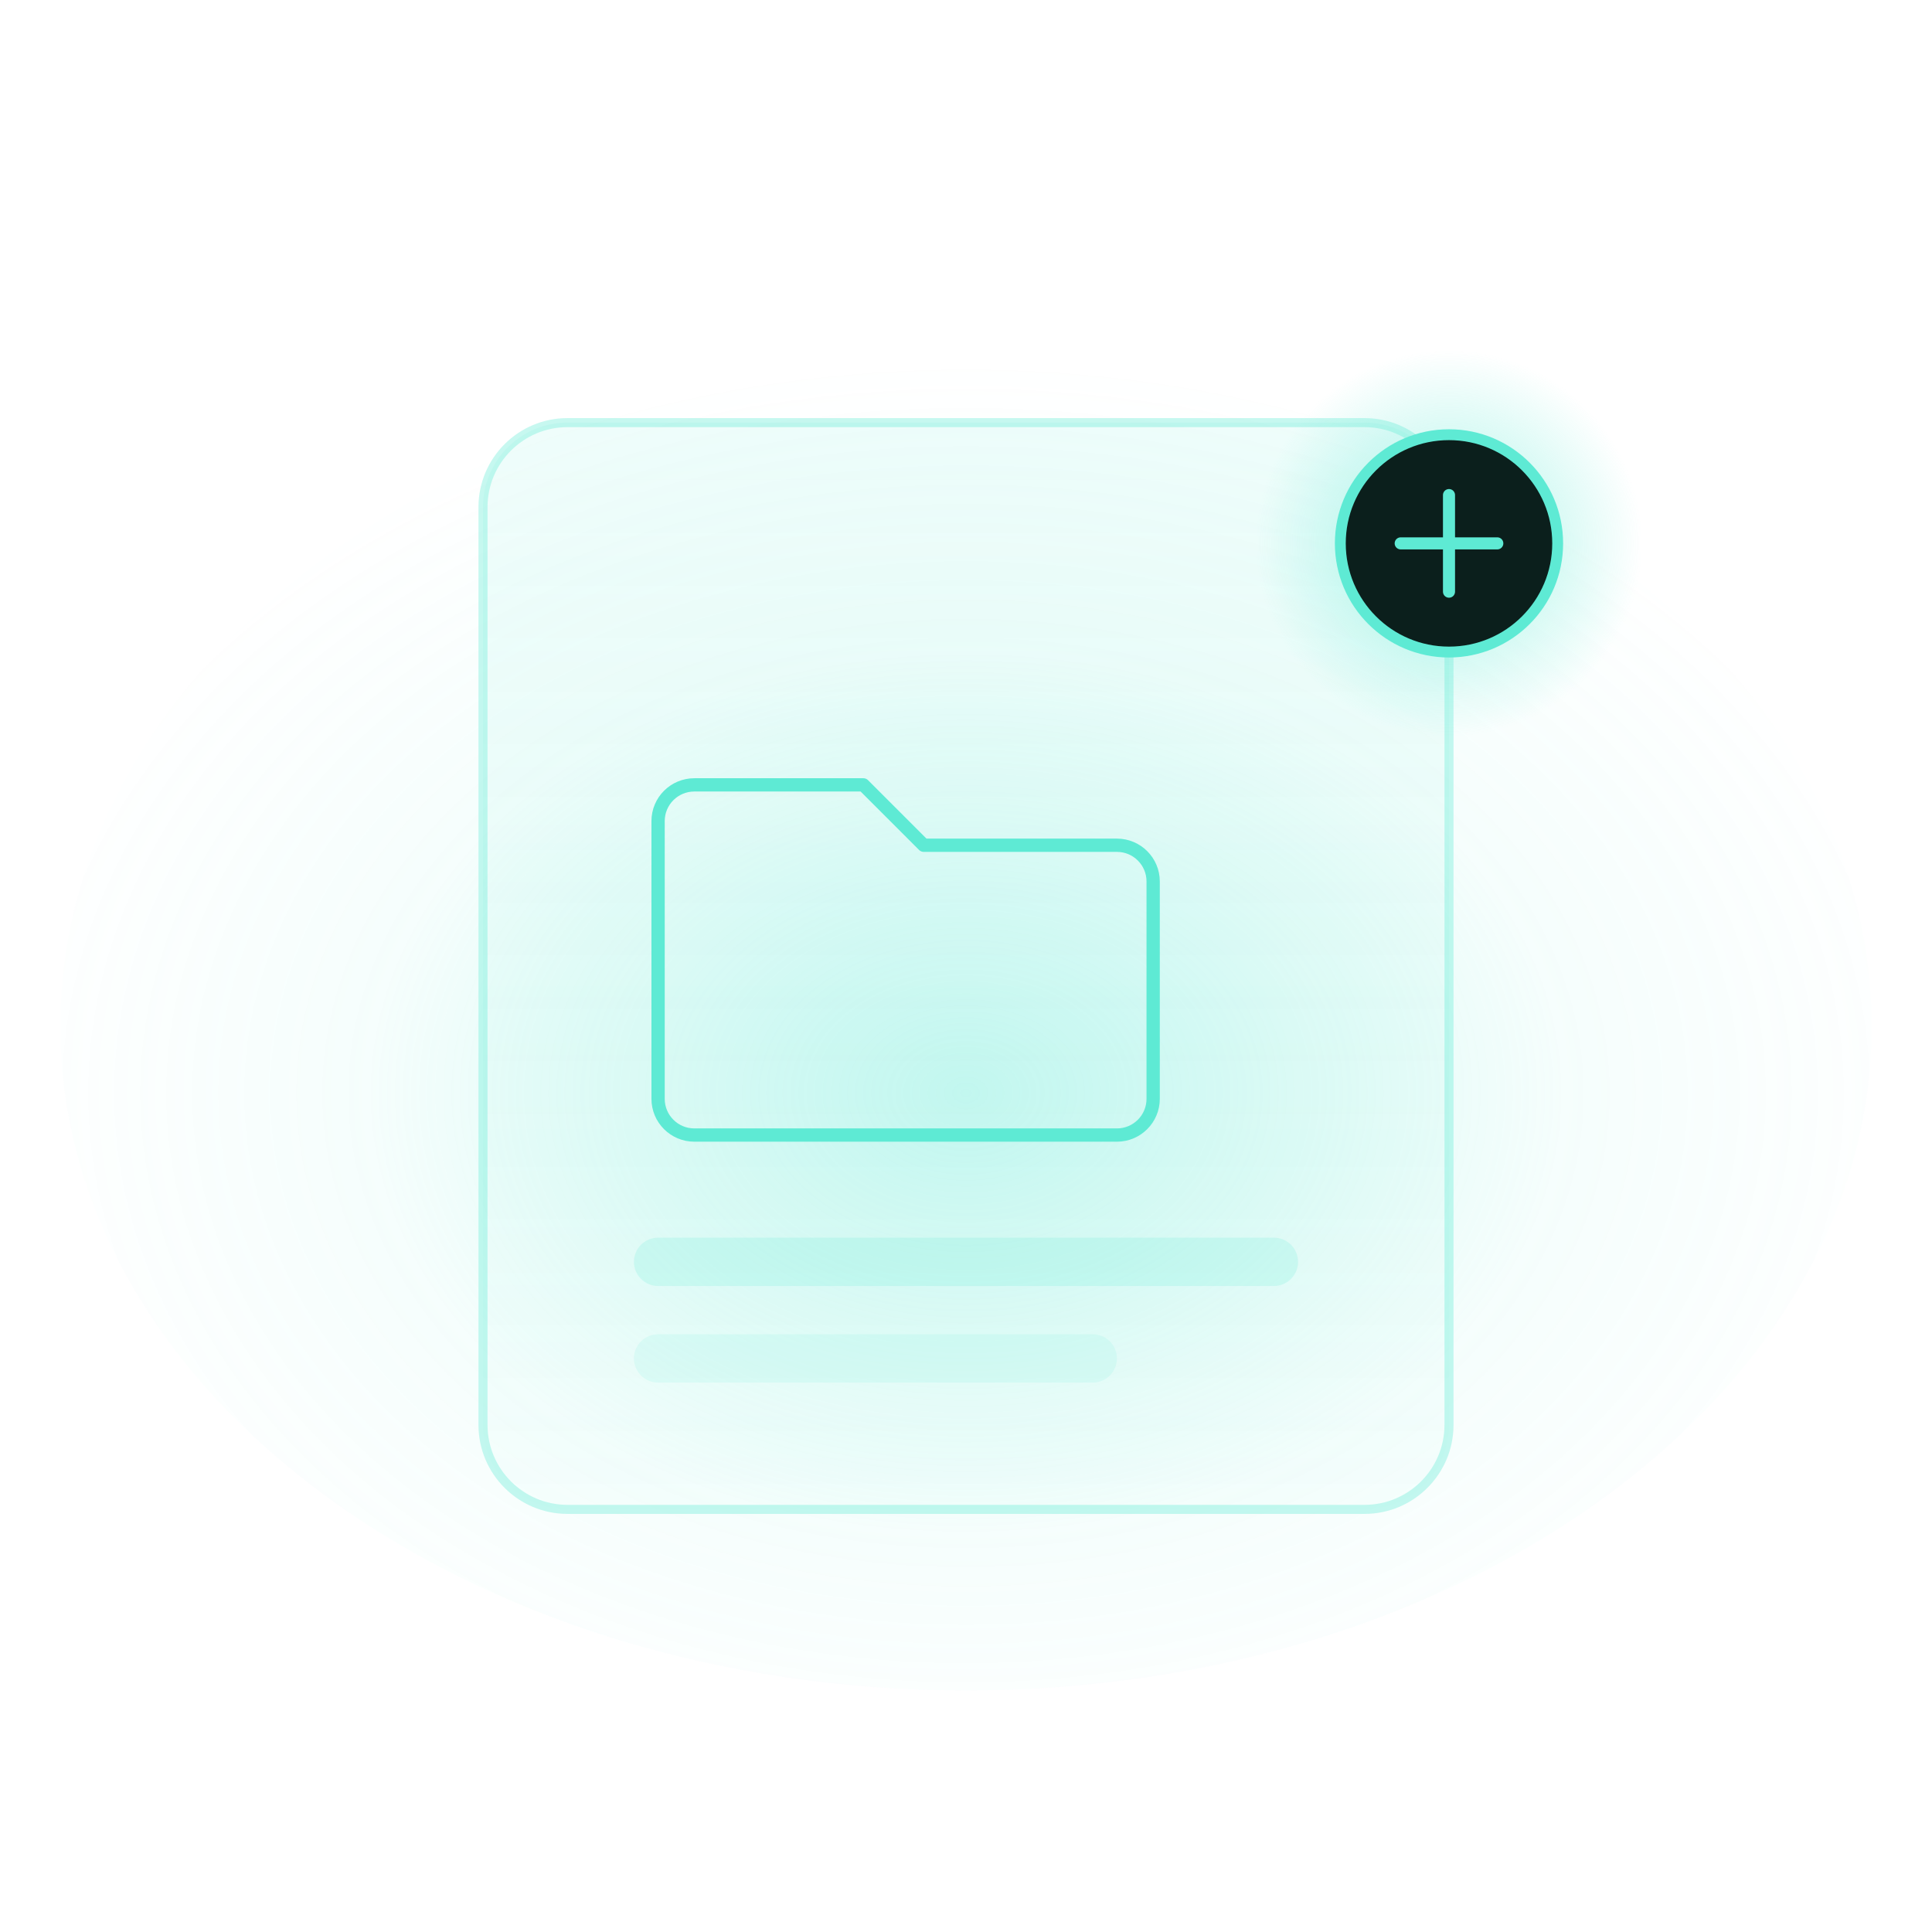
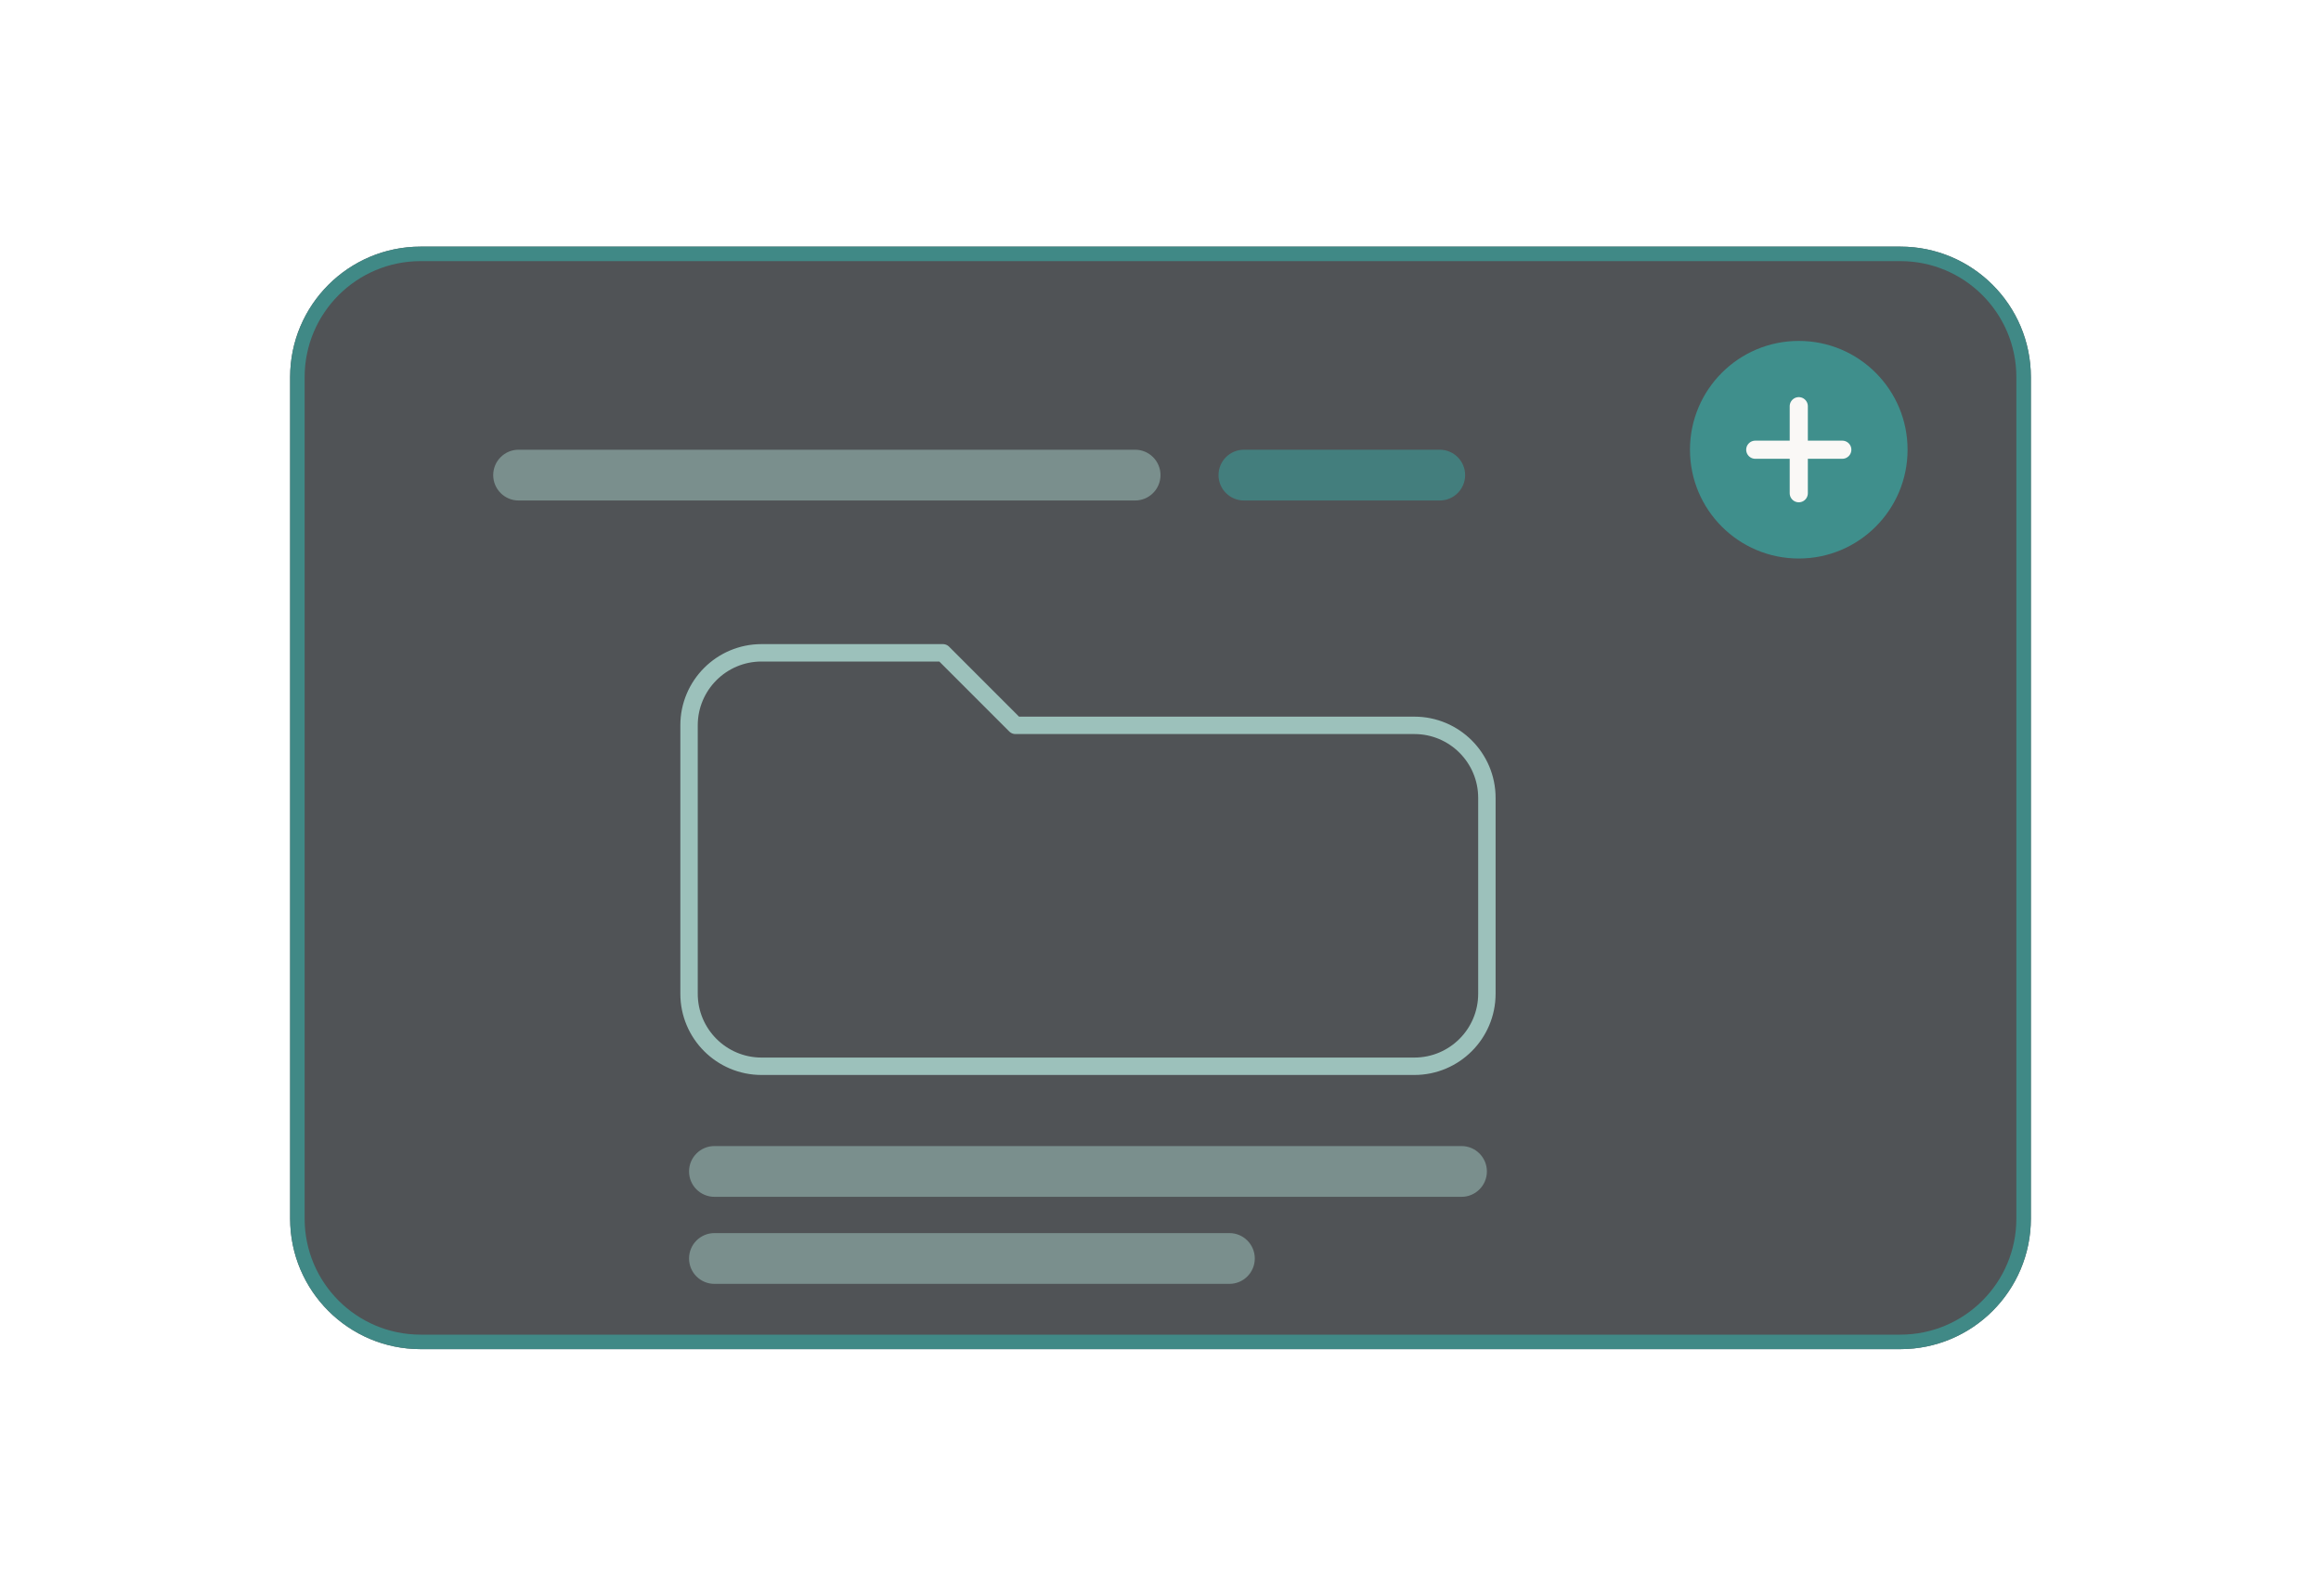
- <svg xmlns="http://www.w3.org/2000/svg" width="320" height="320" viewBox="0 0 320 320" fill="none">
-   <defs>
-     <radialGradient id="glow" cx="50%" cy="55%" r="55%">
-       <stop offset="0%" stop-color="#5eead4" stop-opacity="0.35" />
-       <stop offset="60%" stop-color="#5eead4" stop-opacity="0.06" />
-       <stop offset="100%" stop-color="#5eead4" stop-opacity="0" />
-     </radialGradient>
-     <linearGradient id="card" x1="0" y1="0" x2="0" y2="1">
-       <stop offset="0%" stop-color="#5eead4" stop-opacity="0.10" />
-       <stop offset="100%" stop-color="#5eead4" stop-opacity="0.02" />
-     </linearGradient>
-     <radialGradient id="plusGlow" cx="50%" cy="50%" r="50%">
-       <stop offset="0%" stop-color="#5eead4" stop-opacity="0.55" />
-       <stop offset="100%" stop-color="#5eead4" stop-opacity="0" />
-     </radialGradient>
-   </defs>
-   <ellipse cx="160" cy="170" rx="150" ry="110" fill="url(#glow)" />
-   <rect x="80" y="70" width="160" height="180" rx="14" fill="url(#card)" stroke="#5eead4" stroke-opacity="0.35" stroke-width="1.5" />
-   <g stroke="#5eead4" stroke-width="2.2" fill="none" stroke-linejoin="round" stroke-linecap="round">
-     <path d="M115 130 h28 l10 10 h32 a6 6 0 0 1 6 6 v36 a6 6 0 0 1 -6 6 h-70 a6 6 0 0 1 -6 -6 v-46 a6 6 0 0 1 6 -6 z" />
-   </g>
-   <rect x="105" y="205" width="110" height="8" rx="4" fill="#5eead4" fill-opacity="0.18" />
-   <rect x="105" y="221" width="80" height="8" rx="4" fill="#5eead4" fill-opacity="0.12" />
-   <circle cx="240" cy="90" r="32" fill="url(#plusGlow)" />
-   <circle cx="240" cy="90" r="18" fill="#0b1f1c" stroke="#5eead4" stroke-width="1.8" />
-   <g stroke="#5eead4" stroke-width="2" stroke-linecap="round">
-     <line x1="240" y1="82" x2="240" y2="98" />
-     <line x1="232" y1="90" x2="248" y2="90" />
-   </g>
+ <svg xmlns="http://www.w3.org/2000/svg" width="320" height="220" viewBox="0 0 320 220" fill="none">
+   <rect x="40" y="34" width="240" height="152" rx="18" fill="#14181C" fill-opacity="0.74" />
+   <rect x="41" y="35" width="238" height="150" rx="17" stroke="#3F8F8C" stroke-opacity="0.90" stroke-width="2" />
+   <circle cx="248" cy="62" r="15" fill="#3F8F8C" />
+   <path d="M248 56V68" stroke="#FAF8F6" stroke-width="2.5" stroke-linecap="round" />
+   <path d="M242 62H254" stroke="#FAF8F6" stroke-width="2.5" stroke-linecap="round" />
+   <rect x="68" y="62" width="92" height="7" rx="3.5" fill="#A7D0C9" fill-opacity="0.48" />
+   <rect x="168" y="62" width="34" height="7" rx="3.5" fill="#3F8F8C" fill-opacity="0.72" />
+   <path d="M105 90H130L140 100H195C200.523 100 205 104.477 205 110V137C205 142.523 200.523 147 195 147H105C99.477 147 95 142.523 95 137V100C95 94.477 99.477 90 105 90Z" stroke="#A7D0C9" stroke-opacity="0.88" stroke-width="2.4" stroke-linejoin="round" />
+   <rect x="95" y="158" width="110" height="7" rx="3.5" fill="#A7D0C9" fill-opacity="0.48" />
+   <rect x="95" y="170" width="78" height="7" rx="3.5" fill="#A7D0C9" fill-opacity="0.48" />
</svg>
